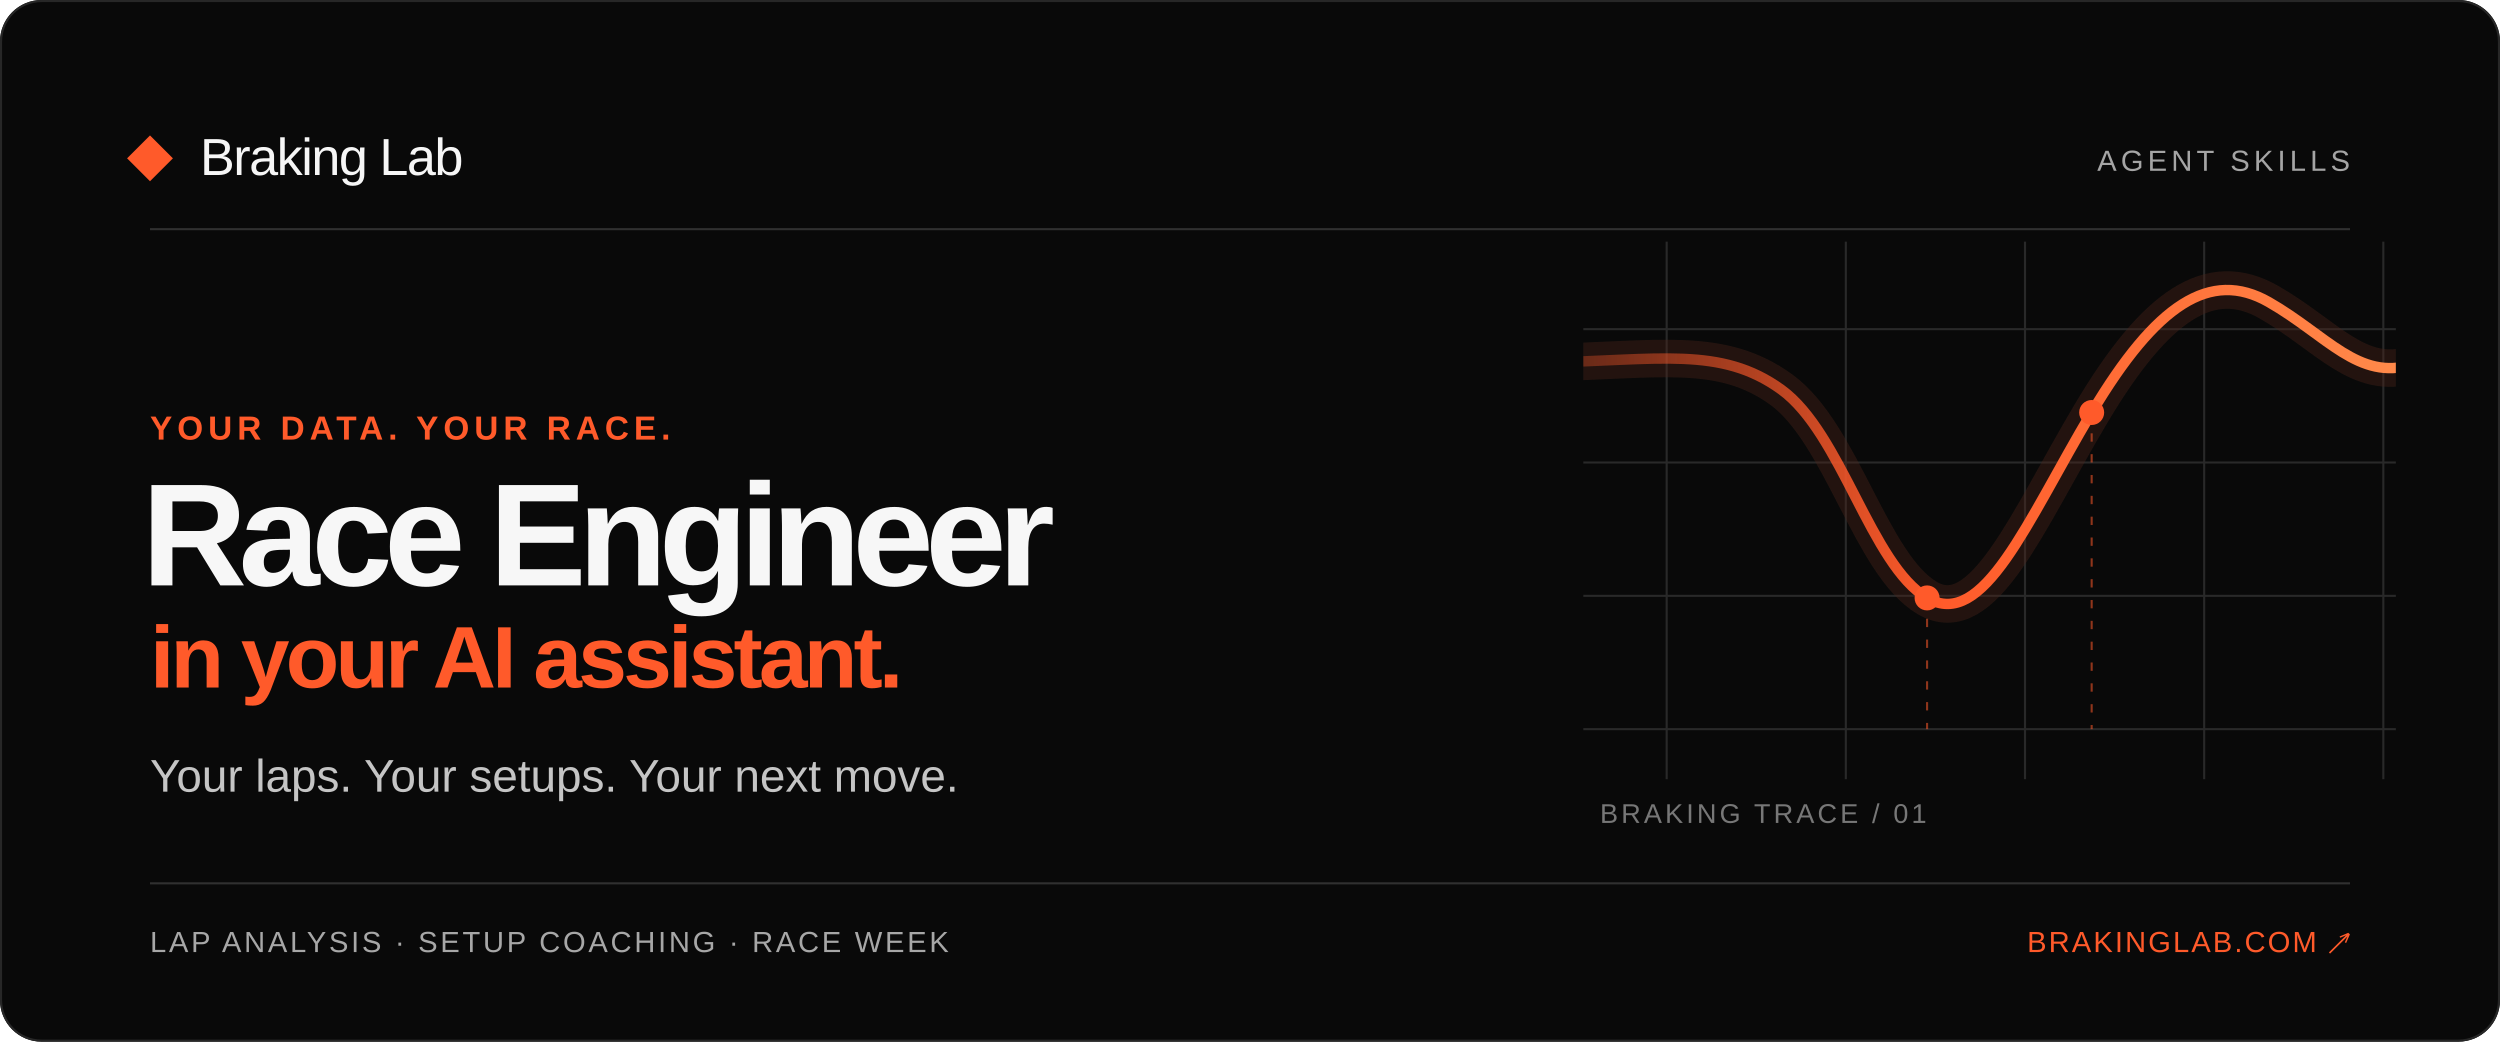
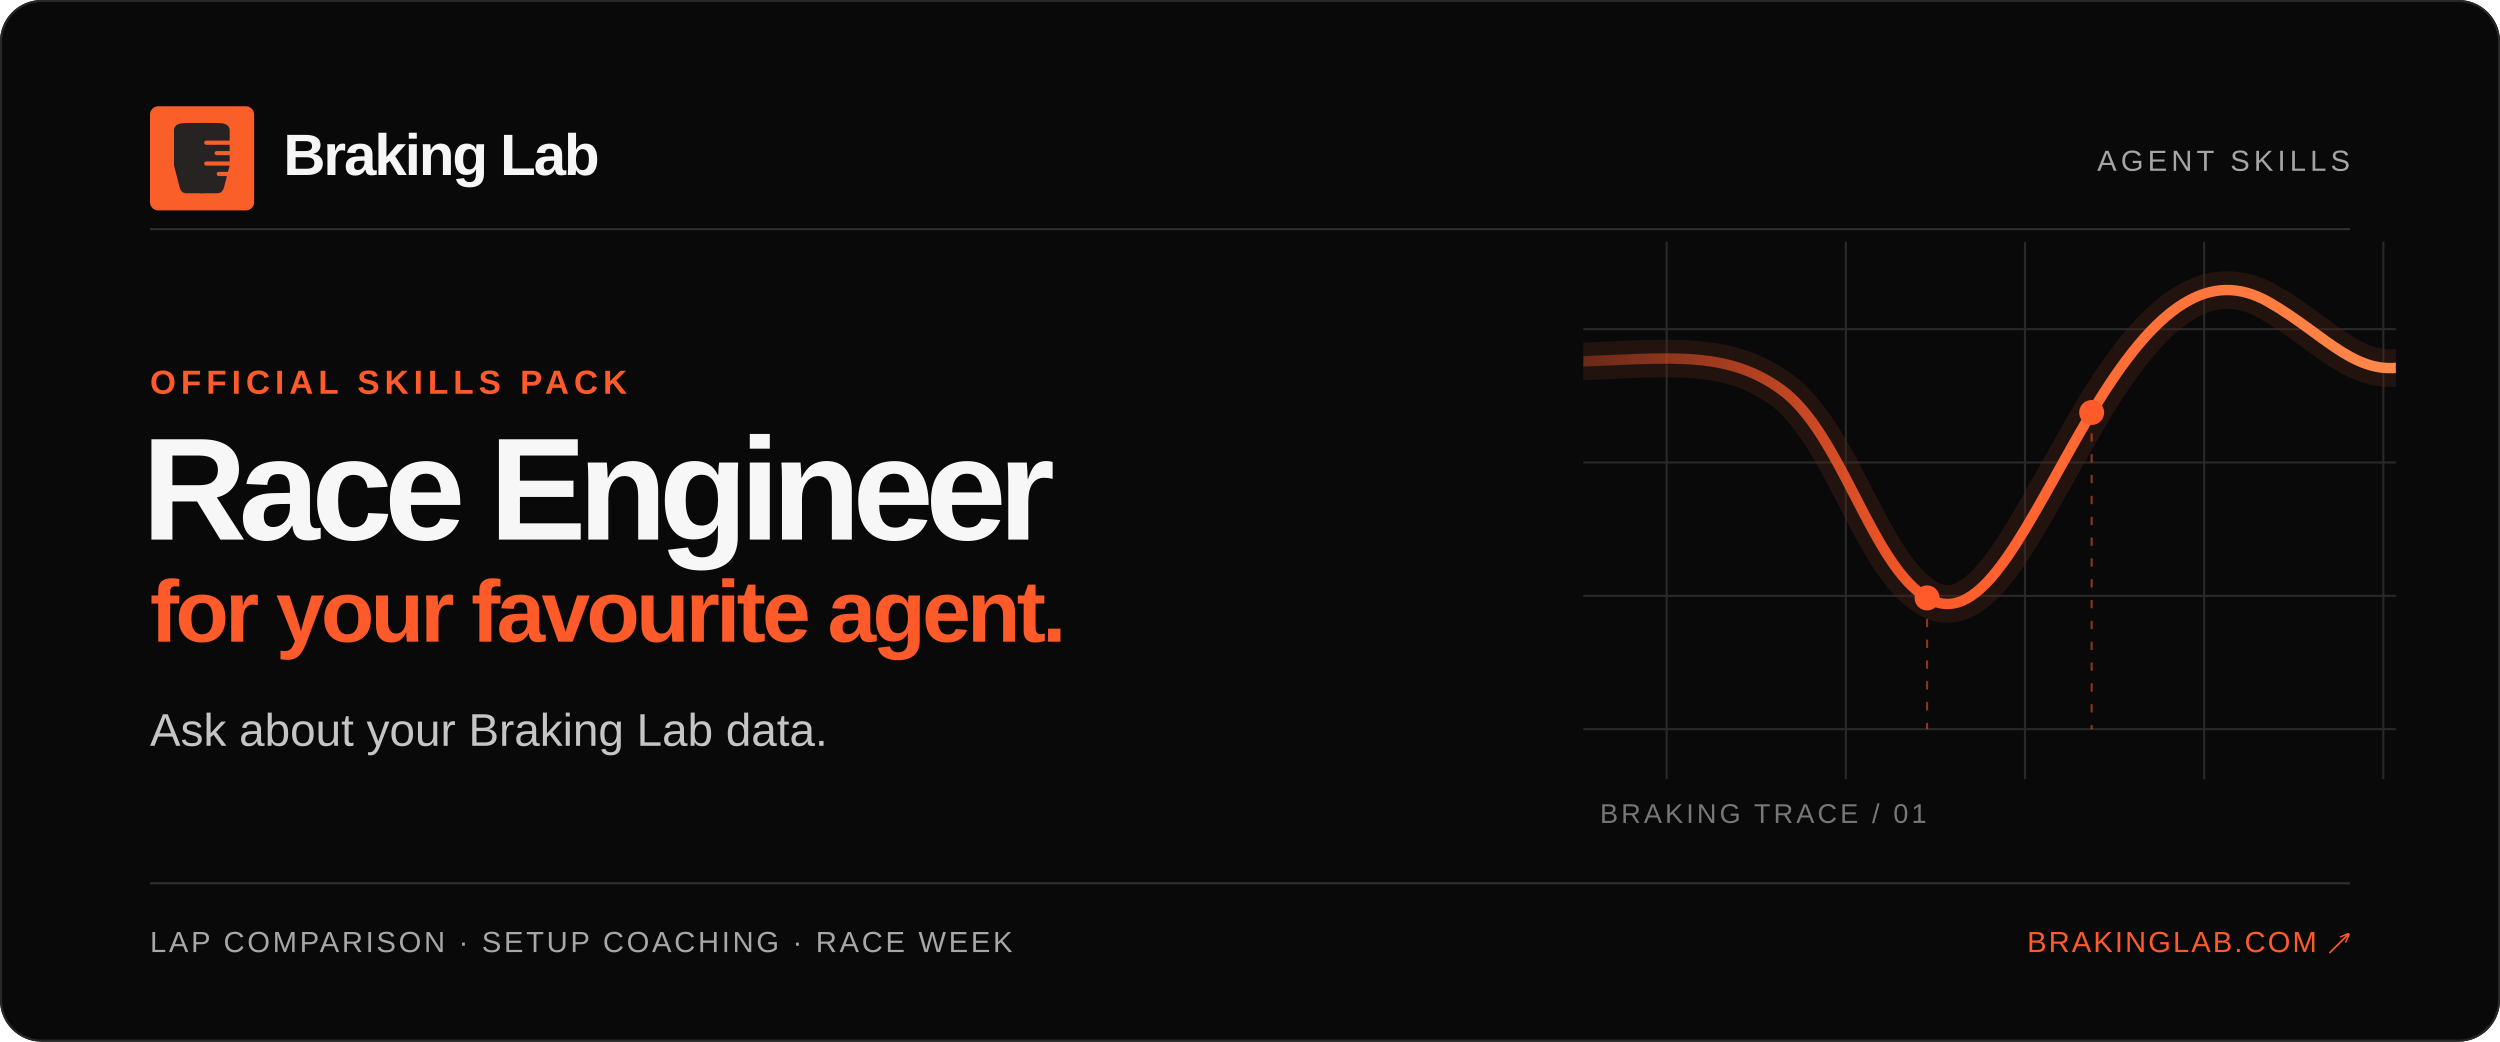
<svg xmlns="http://www.w3.org/2000/svg" width="1200" height="500" viewBox="0 0 1200 500" role="img" aria-labelledby="title description">
  <defs>
    <linearGradient id="trace" x1="0" x2="1" y1="0" y2="0">
      <stop offset="0" stop-color="#FF5A2A" stop-opacity="0.25" />
      <stop offset="0.45" stop-color="#FF5A2A" />
      <stop offset="1" stop-color="#FF8B4B" />
    </linearGradient>
    <clipPath id="chart">
      <rect x="760" y="116" width="390" height="258" />
    </clipPath>
  </defs>
  <rect width="1200" height="500" rx="20" fill="#090909" />
  <rect x="0.5" y="0.5" width="1199" height="499" rx="19.5" fill="none" stroke="#272727" />
-   <path d="M72 65l11 11-11 11-11-11z" fill="#FF5A2A" />
-   <text x="96" y="84" fill="#F6F6F6" font-family="Arial, Helvetica, sans-serif" font-size="25" letter-spacing="-0.7">Braking Lab</text>
+   <g transform="translate(72 51) scale(0.25)">
+     <rect width="200" height="200" rx="16" fill="#FA5F29" />
+     <path d="M102 167.057V32.057C102 32.057 92.609 31.928 83 32.057C74.058 32.178 69 32.057 63 32.557C57.892 32.983 53.819 33.824 50.5 36.557C47.181 39.291 46 42.275 46 46.557V112.562C46 113.247 46.083 113.875 46.257 114.538C47.614 119.717 54.007 144.149 57.234 156.995C57.412 157.705 57.684 158.379 58.033 159.023C59.903 162.483 62.248 167.057 70 167.057H102Z" fill="#282323" />
+     <path d="M97 167.057V32.057C97 32.057 106.391 31.928 116 32.057C124.942 32.178 130 32.057 136 32.557C141.108 32.983 145.181 33.824 148.5 36.557C151.819 39.291 153 42.275 153 46.557V112.562C153 113.247 152.917 113.875 152.743 114.538C151.386 119.717 144.994 144.149 141.766 156.995C141.588 157.705 141.315 158.379 140.967 159.023C139.097 162.483 136.752 167.057 129 167.057H97Z" fill="#282323" />
+     <path d="M108 66a4 4 0 0 0 0 8h49v-8zM128 86a4 4 0 0 0 0 8h29v-8zM108 106a4 4 0 0 0 0 8h49v-8zM132 126a4 4 0 0 0 0 8h25v-8z" fill="#FA5F29" />
+   </g>
+   <text x="136" y="84" fill="#F6F6F6" font-family="Arial, Helvetica, sans-serif" font-size="28" font-weight="700" letter-spacing="-1">Braking Lab</text>
  <text x="1128" y="82" fill="#A5A5A5" font-family="Arial, Helvetica, sans-serif" font-size="14" letter-spacing="2" text-anchor="end">AGENT SKILLS</text>
  <path d="M72 110h1056" stroke="#303030" />
  <g clip-path="url(#chart)">
    <path d="M760 158h390M760 222h390M760 286h390M760 350h390M800 116v258M886 116v258M972 116v258M1058 116v258M1144 116v258" stroke="#292929" stroke-width="1" />
    <path d="M742 174C796 173 826 166 855 187s43 84 70 100 48-37 79-89 57-69 85-53 43 38 69 30" fill="none" stroke="#4C2419" stroke-width="18" stroke-linecap="round" opacity="0.4" />
    <path d="M742 174C796 173 826 166 855 187s43 84 70 100 48-37 79-89 57-69 85-53 43 38 69 30" fill="none" stroke="url(#trace)" stroke-width="5" stroke-linecap="round" />
    <path d="M925 287v63M1004 198v152" stroke="#FF5A2A" stroke-width="1" stroke-dasharray="4 6" opacity="0.55" />
    <circle cx="925" cy="287" r="6" fill="#FF5A2A" />
    <circle cx="1004" cy="198" r="6" fill="#FF5A2A" />
  </g>
  <text x="768" y="395" fill="#777777" font-family="Arial, Helvetica, sans-serif" font-size="13" letter-spacing="1.5">BRAKING TRACE / 01</text>
-   <text x="72" y="211" fill="#FF5A2A" font-family="Arial, Helvetica, sans-serif" font-size="16" font-weight="700" letter-spacing="2.4">YOUR DATA. YOUR RACE.</text>
-   <text x="68" y="281" fill="#F7F7F7" font-family="Arial, Helvetica, sans-serif" font-size="70" font-weight="900" letter-spacing="-4">Race Engineer</text>
-   <text x="72" y="330" fill="#FF5A2A" font-family="Arial, Helvetica, sans-serif" font-size="42" font-weight="700" letter-spacing="-1.8">in your AI assistant.</text>
-   <text x="72" y="380" fill="#C5C5C5" font-family="Arial, Helvetica, sans-serif" font-size="22">Your laps. Your setups. Your next move.</text>
+   <text x="72" y="189" fill="#FF5A2A" font-family="Arial, Helvetica, sans-serif" font-size="16" font-weight="700" letter-spacing="2.4">OFFICIAL SKILLS PACK</text>
+   <text x="68" y="259" fill="#F7F7F7" font-family="Arial, Helvetica, sans-serif" font-size="70" font-weight="900" letter-spacing="-4">Race Engineer</text>
+   <text x="72" y="308" fill="#FF5A2A" font-family="Arial, Helvetica, sans-serif" font-size="42" font-weight="700" letter-spacing="-1.8">for your favourite agent.</text>
+   <text x="72" y="358" fill="#C5C5C5" font-family="Arial, Helvetica, sans-serif" font-size="22">Ask about your Braking Lab data.</text>
  <path d="M72 424h1056" stroke="#303030" />
-   <text x="72" y="457" fill="#A7A7A7" font-family="Arial, Helvetica, sans-serif" font-size="14" letter-spacing="1.3">LAP ANALYSIS  ·  SETUP COACHING  ·  RACE WEEK</text>
+   <text x="72" y="457" fill="#A7A7A7" font-family="Arial, Helvetica, sans-serif" font-size="14" letter-spacing="1.3">LAP COMPARISON  ·  SETUP COACHING  ·  RACE WEEK</text>
  <text x="1128" y="457" fill="#FF5A2A" font-family="Arial, Helvetica, sans-serif" font-size="14" letter-spacing="1" text-anchor="end">BRAKINGLAB.COM ↗</text>
</svg>
